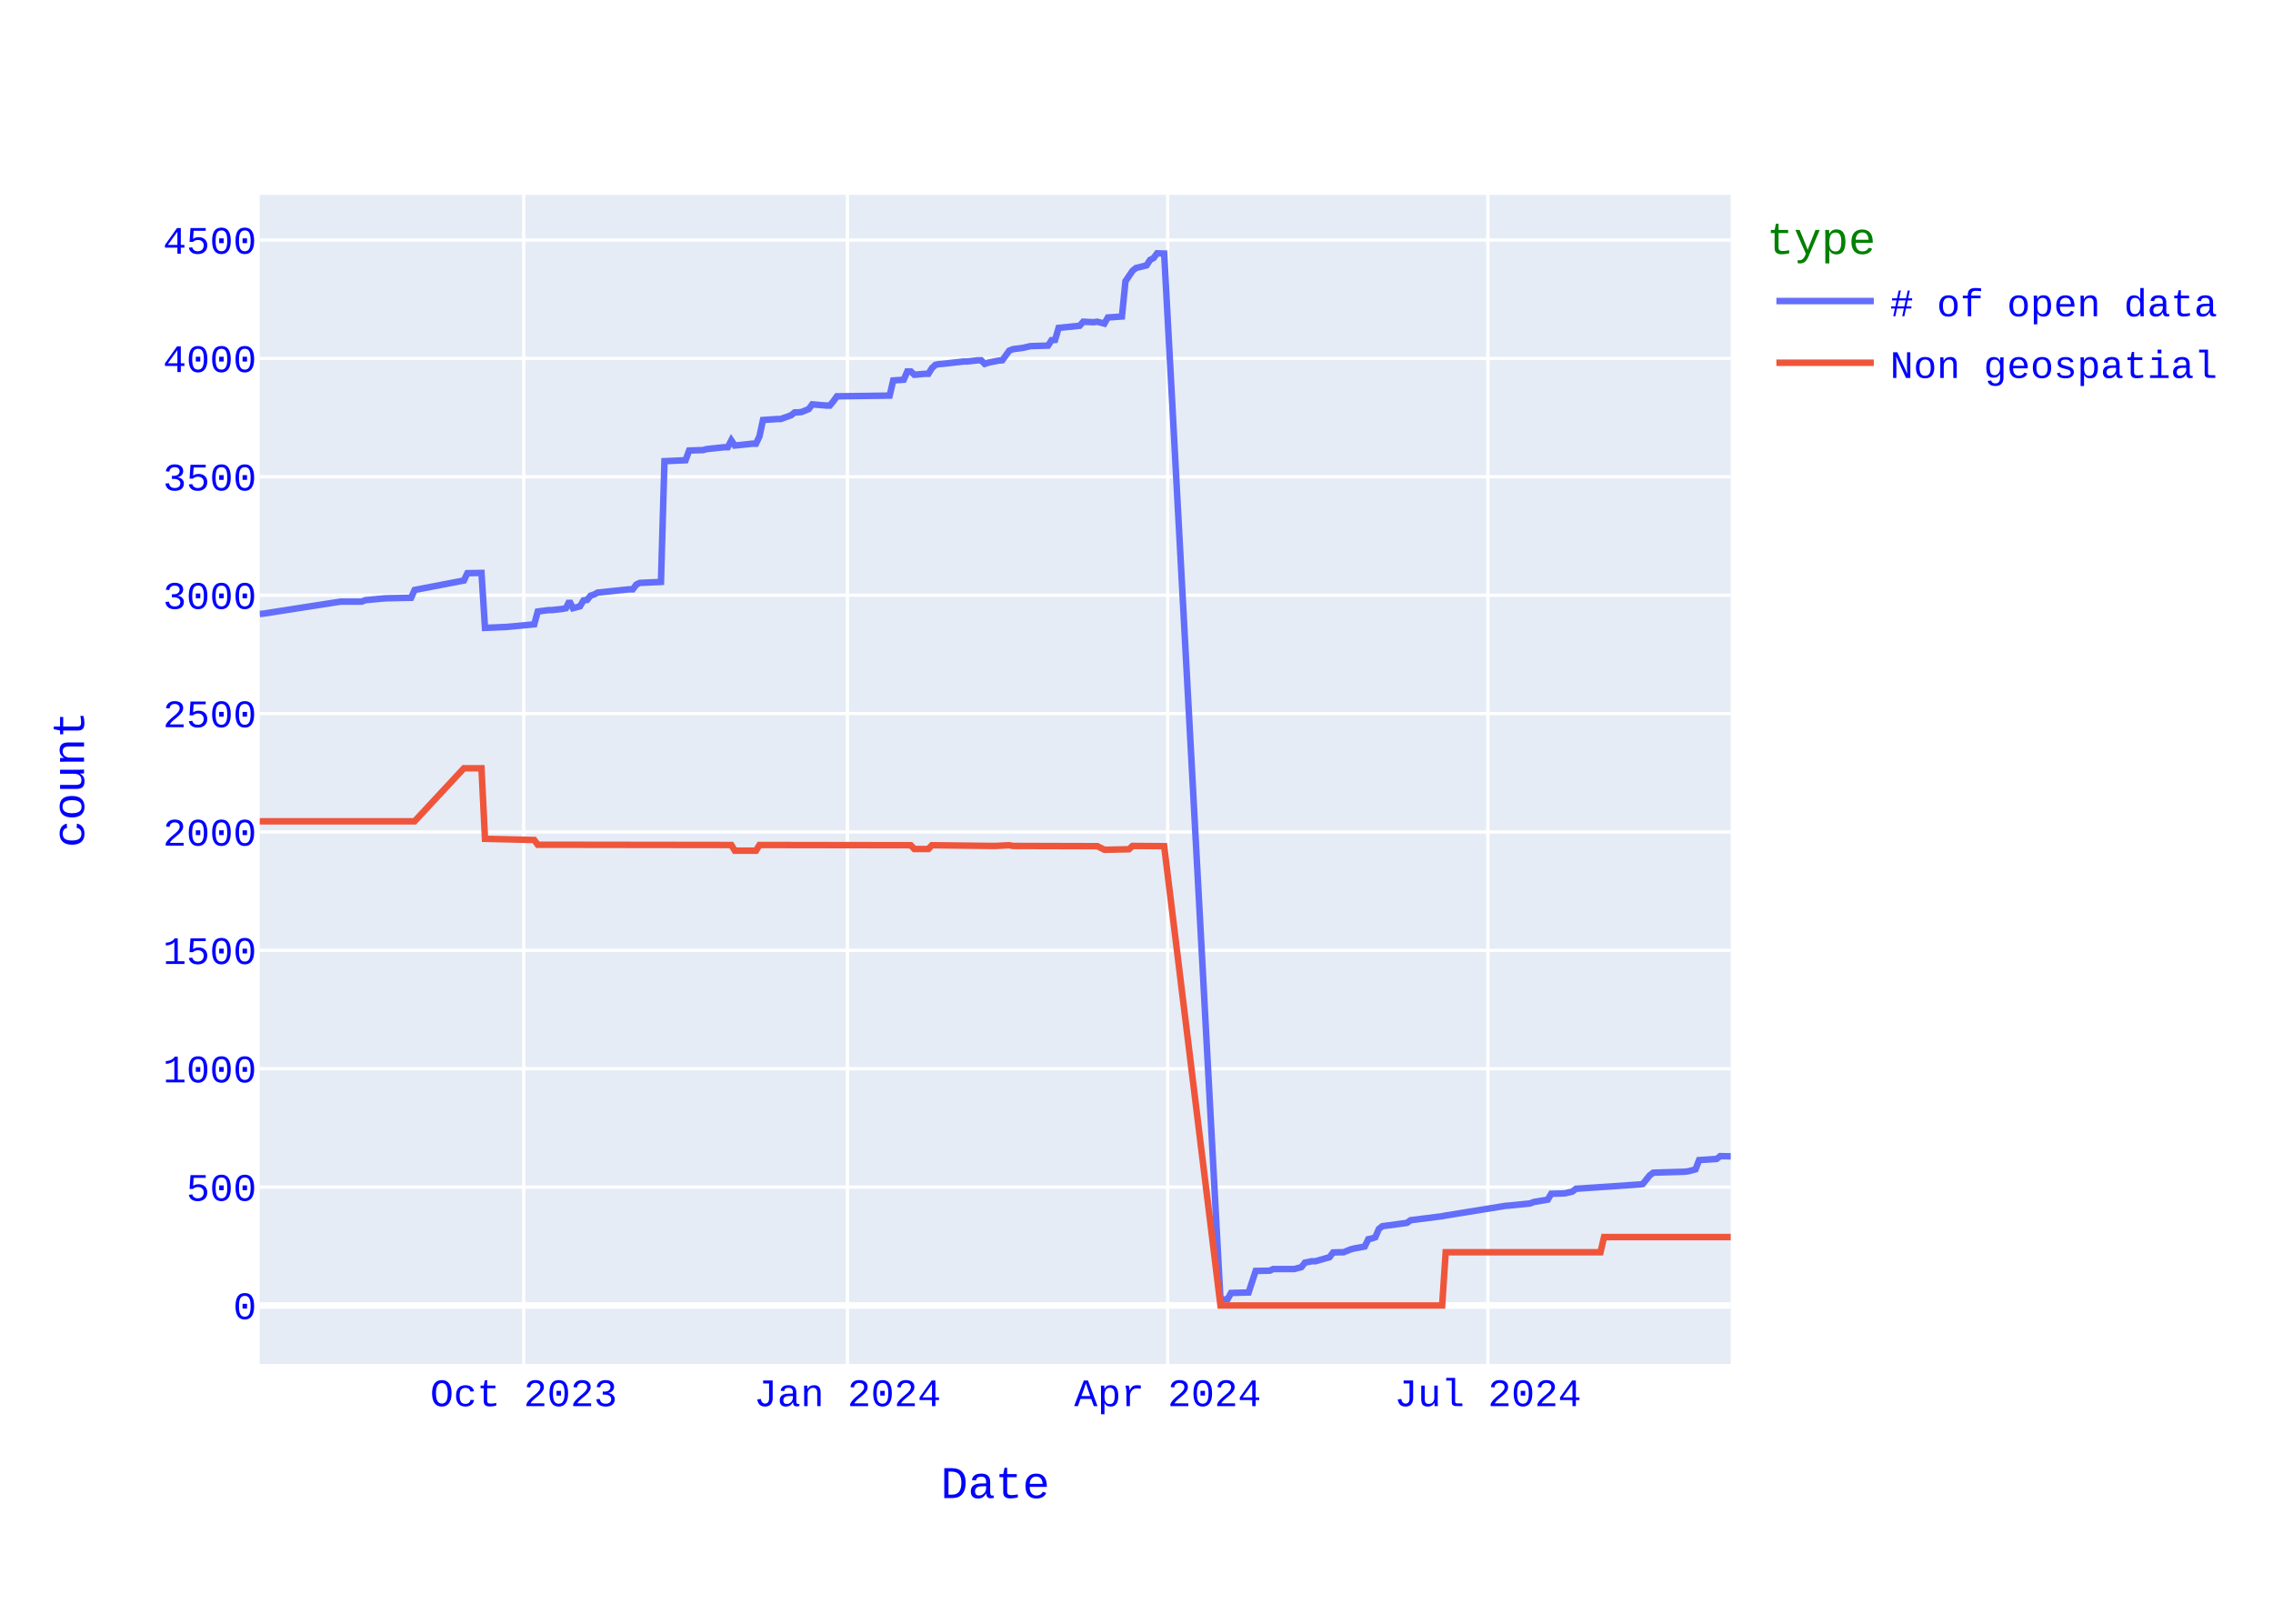
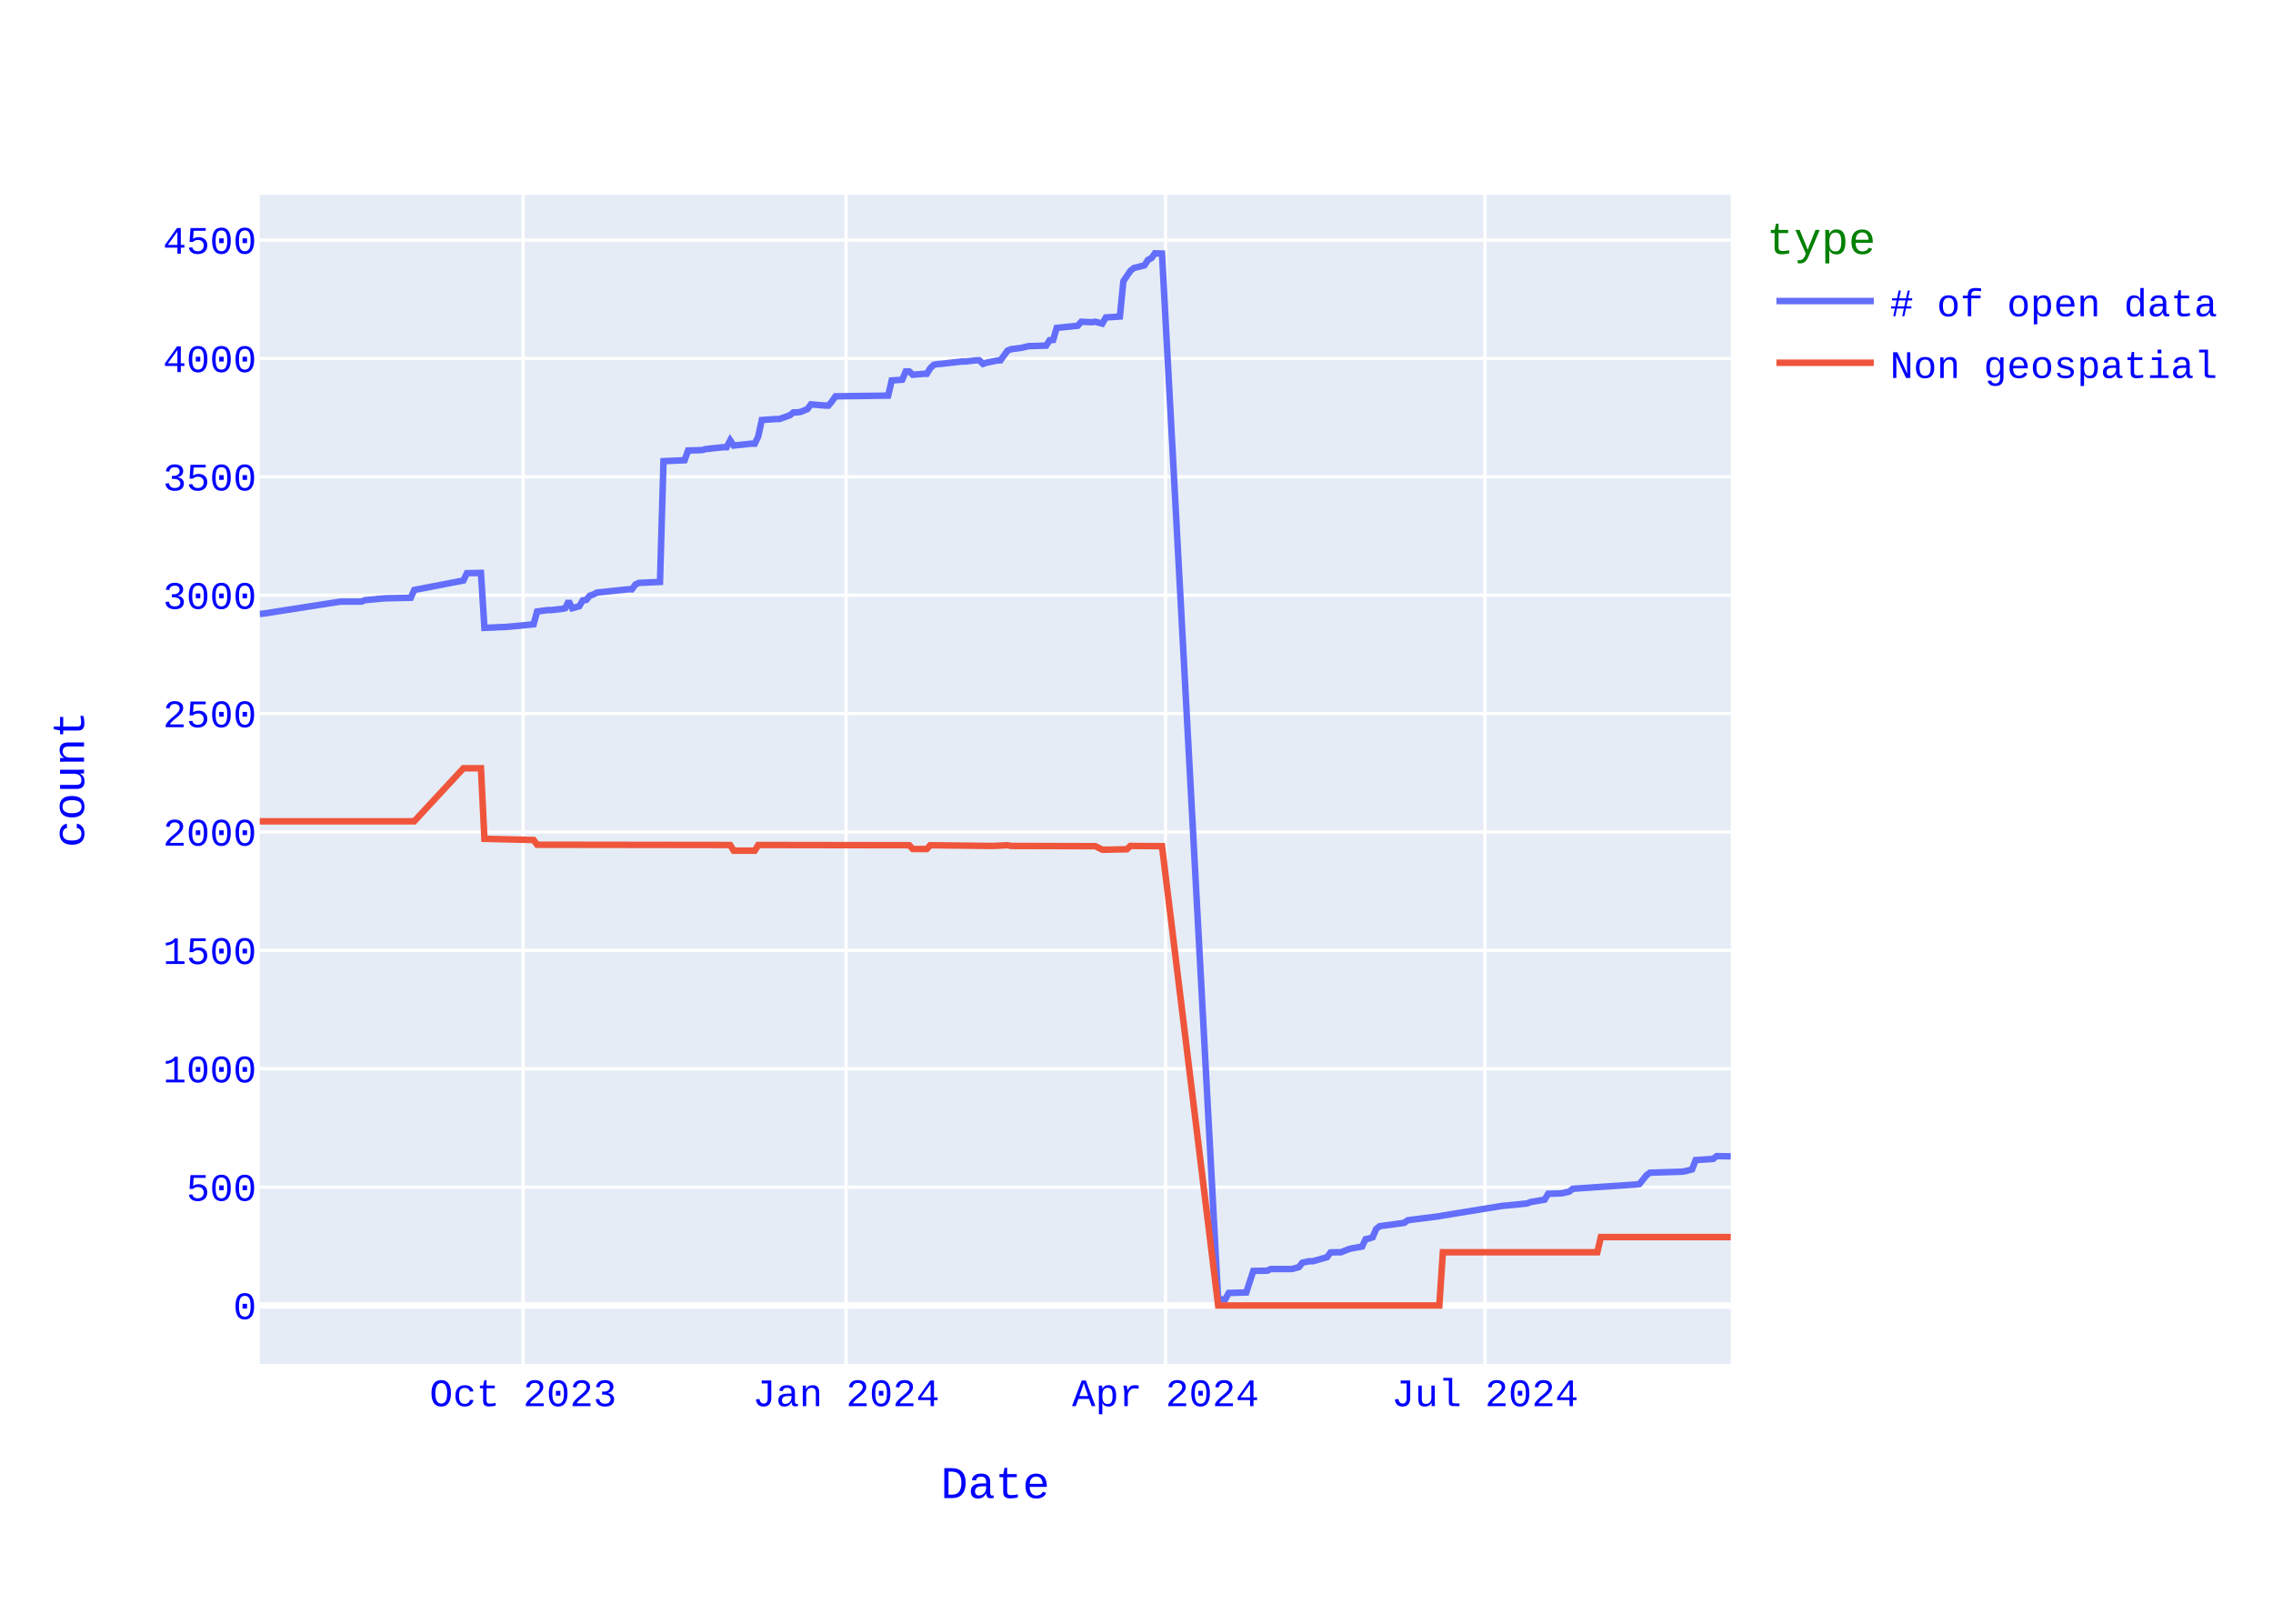
<svg xmlns="http://www.w3.org/2000/svg" class="main-svg" width="700" height="500" style="" viewBox="0 0 700 500">
  <rect x="0" y="0" width="700" height="500" style="fill: rgb(255, 255, 255); fill-opacity: 1;" />
-   <defs id="defs-96d701">
+   <defs id="defs-539700">
    <g class="clips">
-       <clipPath id="clip96d701xyplot" class="plotclip">
+       <clipPath id="clip539700xyplot" class="plotclip">
        <rect width="453" height="360" />
      </clipPath>
-       <clipPath class="axesclip" id="clip96d701x">
+       <clipPath class="axesclip" id="clip539700x">
        <rect x="80" y="0" width="453" height="500" />
      </clipPath>
-       <clipPath class="axesclip" id="clip96d701y">
+       <clipPath class="axesclip" id="clip539700y">
        <rect x="0" y="60" width="700" height="360" />
      </clipPath>
-       <clipPath class="axesclip" id="clip96d701xy">
+       <clipPath class="axesclip" id="clip539700xy">
        <rect x="80" y="60" width="453" height="360" />
      </clipPath>
    </g>
    <g class="gradients" />
    <g class="patterns" />
  </defs>
  <g class="bglayer">
    <rect class="bg" x="80" y="60" width="453" height="360" style="fill: rgb(229, 236, 246); fill-opacity: 1; stroke-width: 0;" />
  </g>
  <g class="layer-below">
    <g class="imagelayer" />
    <g class="shapelayer" />
  </g>
  <g class="cartesianlayer">
    <g class="subplot xy">
      <g class="layer-subplot">
        <g class="shapelayer" />
        <g class="imagelayer" />
      </g>
      <g class="minor-gridlayer">
        <g class="x" />
        <g class="y" />
      </g>
      <g class="gridlayer">
        <g class="x">
-           <path class="xgrid crisp" transform="translate(161.28,0)" d="M0,60v360" style="stroke: rgb(255, 255, 255); stroke-opacity: 1; stroke-width: 1px;" />
-           <path class="xgrid crisp" transform="translate(260.98,0)" d="M0,60v360" style="stroke: rgb(255, 255, 255); stroke-opacity: 1; stroke-width: 1px;" />
-           <path class="xgrid crisp" transform="translate(359.6,0)" d="M0,60v360" style="stroke: rgb(255, 255, 255); stroke-opacity: 1; stroke-width: 1px;" />
-           <path class="xgrid crisp" transform="translate(458.22,0)" d="M0,60v360" style="stroke: rgb(255, 255, 255); stroke-opacity: 1; stroke-width: 1px;" />
+           <path class="xgrid crisp" transform="translate(161.09,0)" d="M0,60v360" style="stroke: rgb(255, 255, 255); stroke-opacity: 1; stroke-width: 1px;" />
+           <path class="xgrid crisp" transform="translate(260.55,0)" d="M0,60v360" style="stroke: rgb(255, 255, 255); stroke-opacity: 1; stroke-width: 1px;" />
+           <path class="xgrid crisp" transform="translate(358.94,0)" d="M0,60v360" style="stroke: rgb(255, 255, 255); stroke-opacity: 1; stroke-width: 1px;" />
+           <path class="xgrid crisp" transform="translate(457.32,0)" d="M0,60v360" style="stroke: rgb(255, 255, 255); stroke-opacity: 1; stroke-width: 1px;" />
        </g>
        <g class="y">
          <path class="ygrid crisp" transform="translate(0,365.55)" d="M80,0h453" style="stroke: rgb(255, 255, 255); stroke-opacity: 1; stroke-width: 1px;" />
          <path class="ygrid crisp" transform="translate(0,329.09)" d="M80,0h453" style="stroke: rgb(255, 255, 255); stroke-opacity: 1; stroke-width: 1px;" />
          <path class="ygrid crisp" transform="translate(0,292.64)" d="M80,0h453" style="stroke: rgb(255, 255, 255); stroke-opacity: 1; stroke-width: 1px;" />
          <path class="ygrid crisp" transform="translate(0,256.19)" d="M80,0h453" style="stroke: rgb(255, 255, 255); stroke-opacity: 1; stroke-width: 1px;" />
          <path class="ygrid crisp" transform="translate(0,219.73)" d="M80,0h453" style="stroke: rgb(255, 255, 255); stroke-opacity: 1; stroke-width: 1px;" />
          <path class="ygrid crisp" transform="translate(0,183.28)" d="M80,0h453" style="stroke: rgb(255, 255, 255); stroke-opacity: 1; stroke-width: 1px;" />
          <path class="ygrid crisp" transform="translate(0,146.82)" d="M80,0h453" style="stroke: rgb(255, 255, 255); stroke-opacity: 1; stroke-width: 1px;" />
          <path class="ygrid crisp" transform="translate(0,110.37)" d="M80,0h453" style="stroke: rgb(255, 255, 255); stroke-opacity: 1; stroke-width: 1px;" />
          <path class="ygrid crisp" transform="translate(0,73.92)" d="M80,0h453" style="stroke: rgb(255, 255, 255); stroke-opacity: 1; stroke-width: 1px;" />
        </g>
      </g>
      <g class="zerolinelayer">
        <path class="yzl zl crisp" transform="translate(0,402)" d="M80,0h453" style="stroke: rgb(255, 255, 255); stroke-opacity: 1; stroke-width: 2px;" />
      </g>
      <path class="xlines-below" />
      <path class="ylines-below" />
      <g class="overlines-below" />
      <g class="xaxislayer-below" />
      <g class="yaxislayer-below" />
      <g class="overaxes-below" />
-       <g class="plot" transform="translate(80,60)" clip-path="url(#clip96d701xyplot)">
+       <g class="plot" transform="translate(80,60)" clip-path="url(#clip539700xyplot)">
        <g class="scatterlayer mlayer">
-           <g class="trace scatter trace35a57c" style="stroke-miterlimit: 2; opacity: 1;">
+           <g class="trace scatter trace86be56" style="stroke-miterlimit: 2; opacity: 1;">
            <g class="fills" />
            <g class="errorbars" />
            <g class="lines">
-               <path class="js-line" d="M453,296.07L449.75,296L448.67,296.87L443.25,297.23L442.16,300.08L440,300.66L438.91,300.81L429.16,301.1L428.07,301.9L425.91,304.6L424.82,304.74L405.32,306.06L404.23,306.93L402.06,307.44L400.98,307.51L397.73,307.59L396.65,309.41L392.31,310.14L391.23,310.58L384.72,311.23L383.64,311.31L365.22,314.3L364.13,314.51L354.38,315.75L353.3,316.56L345.71,317.58L344.63,318.45L343.54,321L342.46,321.37L341.38,321.59L340.29,323.85L337.04,324.43L335.96,324.72L333.79,325.6L332.71,325.6L330.54,325.67L329.45,327.13L325.12,328.37L324.04,328.37L321.87,328.8L320.78,330.19L318.62,330.77L317.53,330.77L312.11,330.77L311.03,331.28L306.7,331.36L304.53,337.99L299.11,338.14L298.03,340.1L295.86,340.18L278.52,18.07L276.35,18L275.27,19.46L274.18,20.04L273.1,21.72L269.85,22.52L268.77,23.4L266.6,26.6L265.51,37.47L261.18,37.76L260.1,39.65L257.93,39.07L256.84,39.22L253.59,39.07L252.51,40.31L246.01,40.97L244.92,44.68L243.84,44.76L242.76,46.43L237.34,46.58L235.17,47.09L231.92,47.53L230.83,47.96L228.67,50.95L227.58,51.03L224.33,51.68L223.25,52.05L222.17,50.95L221.08,50.95L217.83,51.32L216.75,51.32L210.24,52.05L209.16,52.12L208.08,52.34L206.99,53.36L205.91,55.11L204.83,55.11L201.57,55.4L200.49,54.38L199.41,54.38L198.32,56.93L195.07,57.15L193.99,61.82L177.73,62.04L176.65,63.57L175.56,64.88L174.48,64.88L170.15,64.51L169.06,65.97L166.89,66.85L165.81,66.99L164.73,66.99L163.64,67.87L160.39,69.04L159.31,69.04L154.97,69.33L153.89,74.36L152.81,76.62L151.72,76.62L146.3,77.2L145.22,75.6L144.14,77.71L143.05,77.71L137.63,78.29L136.55,78.59L132.22,78.73L131.13,81.72L124.63,82.01L123.55,119.2L117.04,119.49L115.96,120L114.88,121.46L113.79,121.46L104.04,122.48L102.95,123.06L101.87,123.42L100.79,124.74L99.7,124.88L98.62,126.7L96.45,127.29L95.37,125.1L94.28,127.29L93.2,127.51L89.95,127.87L88.87,127.87L85.61,128.31L84.53,132.25L76.94,132.97L75.86,133.05L69.36,133.34L68.28,116.42L63.94,116.5L62.86,118.76L47.68,121.67L46.6,124.08L39.01,124.23L37.93,124.3L32.51,124.81L31.43,125.25L24.93,125.25L1.08,128.96L0,129.04" style="vector-effect: none; fill: none; stroke: rgb(99, 110, 250); stroke-opacity: 1; stroke-width: 2px; opacity: 1;" />
+               <path class="js-line" d="M453,296.07L448.68,296L447.59,296.87L442.19,297.23L441.11,300.08L438.95,300.66L437.86,300.81L428.13,301.1L427.05,301.9L424.89,304.6L423.81,304.74L404.35,306.06L403.27,306.93L401.11,307.44L400.02,307.51L396.78,307.59L395.7,309.41L391.37,310.14L390.29,310.58L383.81,311.23L382.73,311.31L364.35,314.3L363.26,314.51L353.53,315.75L352.45,316.56L344.89,317.58L343.8,318.45L342.72,321L341.64,321.37L340.56,321.59L339.48,323.85L336.24,324.43L335.16,324.72L332.99,325.6L331.91,325.6L329.75,325.67L328.67,327.13L324.34,328.37L323.26,328.37L321.1,328.8L320.02,330.19L317.86,330.77L316.78,330.77L311.37,330.77L310.29,331.28L305.96,331.36L303.8,337.99L298.4,338.14L297.32,340.1L295.15,340.18L277.85,18.07L275.69,18L274.61,19.46L273.53,20.04L272.45,21.72L269.21,22.52L268.12,23.4L265.96,26.6L264.88,37.47L260.56,37.76L259.47,39.65L257.31,39.07L256.23,39.22L252.99,39.07L251.91,40.31L245.42,40.97L244.34,44.68L243.26,44.76L242.18,46.43L236.77,46.58L234.61,47.09L231.37,47.53L230.28,47.96L228.12,50.95L227.04,51.03L223.8,51.68L222.72,52.05L221.63,50.95L220.55,50.95L217.31,51.32L216.23,51.32L209.74,52.05L208.66,52.12L207.58,52.34L206.5,53.36L205.42,55.11L204.34,55.11L201.09,55.4L200.01,54.38L198.93,54.38L197.85,56.93L194.61,57.15L193.53,61.82L177.31,62.04L176.23,63.57L175.15,64.88L174.06,64.88L169.74,64.51L168.66,65.97L166.5,66.85L165.42,66.99L164.33,66.99L163.25,67.87L160.01,69.04L158.93,69.04L154.6,69.33L153.52,74.36L152.44,76.62L151.36,76.62L145.95,77.2L144.87,75.6L143.79,77.71L142.71,77.71L137.31,78.29L136.22,78.59L131.9,78.73L130.82,81.72L124.33,82.01L123.25,119.2L116.76,119.49L115.68,120L114.6,121.46L113.52,121.46L103.79,122.48L102.71,123.06L101.63,123.42L100.55,124.74L99.47,124.88L98.38,126.7L96.22,127.29L95.14,125.1L94.06,127.29L92.98,127.51L89.74,127.87L88.65,127.87L85.41,128.31L84.33,132.25L76.76,132.97L75.68,133.05L69.19,133.34L68.11,116.42L63.79,116.5L62.71,118.76L47.57,121.67L46.49,124.08L38.92,124.23L37.84,124.3L32.43,124.81L31.35,125.25L24.87,125.25L1.08,128.96L0,129.04" style="vector-effect: none; fill: none; stroke: rgb(99, 110, 250); stroke-opacity: 1; stroke-width: 2px; opacity: 1;" />
            </g>
            <g class="points" />
            <g class="text" />
          </g>
-           <g class="trace scatter tracef5243f" style="stroke-miterlimit: 2; opacity: 1;">
+           <g class="trace scatter trace91285f" style="stroke-miterlimit: 2; opacity: 1;">
            <g class="fills" />
            <g class="errorbars" />
            <g class="lines">
-               <path class="js-line" d="M453,320.93L413.99,320.93L412.9,325.6L365.22,325.6L364.13,342L295.86,342L278.52,200.56L268.77,200.49L267.68,201.51L261.18,201.65L260.1,201.65L257.93,200.56L256.84,200.56L231.92,200.49L230.83,200.27L226.5,200.49L225.42,200.49L206.99,200.27L205.91,201.43L201.57,201.43L200.49,200.27L153.89,200.2L152.81,201.95L146.3,201.95L145.22,200.2L85.61,200.12L84.53,198.66L69.36,198.3L68.28,176.57L62.86,176.57L47.68,192.9L0,192.9" style="vector-effect: none; fill: none; stroke: rgb(239, 85, 59); stroke-opacity: 1; stroke-width: 2px; opacity: 1;" />
+               <path class="js-line" d="M453,320.93L413,320.93L411.92,325.6L364.35,325.6L363.26,342L295.15,342L277.85,200.56L268.12,200.49L267.04,201.51L260.56,201.65L259.47,201.65L257.31,200.56L256.23,200.56L231.37,200.49L230.28,200.27L225.96,200.49L224.88,200.49L206.5,200.27L205.42,201.43L201.09,201.43L200.01,200.27L153.52,200.2L152.44,201.95L145.95,201.95L144.87,200.2L85.41,200.12L84.33,198.66L69.19,198.3L68.11,176.57L62.71,176.57L47.57,192.9L0,192.9" style="vector-effect: none; fill: none; stroke: rgb(239, 85, 59); stroke-opacity: 1; stroke-width: 2px; opacity: 1;" />
            </g>
            <g class="points" />
            <g class="text" />
          </g>
        </g>
      </g>
      <g class="overplot" />
      <path class="xlines-above crisp" d="M0,0" style="fill: none;" />
      <path class="ylines-above crisp" d="M0,0" style="fill: none;" />
      <g class="overlines-above" />
      <g class="xaxislayer-above">
        <g class="xtick">
-           <text text-anchor="middle" x="0" y="433" transform="translate(161.28,0)" style="font-family: 'Courier New'; font-size: 12px; fill: rgb(0, 0, 255); fill-opacity: 1; white-space: pre; opacity: 1;">Oct 2023</text>
-         </g>
-         <g class="xtick">
-           <text text-anchor="middle" x="0" y="433" style="font-family: 'Courier New'; font-size: 12px; fill: rgb(0, 0, 255); fill-opacity: 1; white-space: pre; opacity: 1;" transform="translate(260.98,0)">Jan 2024</text>
-         </g>
-         <g class="xtick">
-           <text text-anchor="middle" x="0" y="433" style="font-family: 'Courier New'; font-size: 12px; fill: rgb(0, 0, 255); fill-opacity: 1; white-space: pre; opacity: 1;" transform="translate(359.6,0)">Apr 2024</text>
-         </g>
-         <g class="xtick">
-           <text text-anchor="middle" x="0" y="433" style="font-family: 'Courier New'; font-size: 12px; fill: rgb(0, 0, 255); fill-opacity: 1; white-space: pre; opacity: 1;" transform="translate(458.22,0)">Jul 2024</text>
+           <text text-anchor="middle" x="0" y="433" transform="translate(161.09,0)" style="font-family: 'Courier New'; font-size: 12px; fill: rgb(0, 0, 255); fill-opacity: 1; white-space: pre; opacity: 1;">Oct 2023</text>
+         </g>
+         <g class="xtick">
+           <text text-anchor="middle" x="0" y="433" style="font-family: 'Courier New'; font-size: 12px; fill: rgb(0, 0, 255); fill-opacity: 1; white-space: pre; opacity: 1;" transform="translate(260.55,0)">Jan 2024</text>
+         </g>
+         <g class="xtick">
+           <text text-anchor="middle" x="0" y="433" style="font-family: 'Courier New'; font-size: 12px; fill: rgb(0, 0, 255); fill-opacity: 1; white-space: pre; opacity: 1;" transform="translate(358.94,0)">Apr 2024</text>
+         </g>
+         <g class="xtick">
+           <text text-anchor="middle" x="0" y="433" style="font-family: 'Courier New'; font-size: 12px; fill: rgb(0, 0, 255); fill-opacity: 1; white-space: pre; opacity: 1;" transform="translate(457.32,0)">Jul 2024</text>
        </g>
      </g>
      <g class="yaxislayer-above">
        <g class="ytick">
          <text text-anchor="end" x="79" y="4.2" transform="translate(0,402)" style="font-family: 'Courier New'; font-size: 12px; fill: rgb(0, 0, 255); fill-opacity: 1; white-space: pre; opacity: 1;">0</text>
        </g>
        <g class="ytick">
          <text text-anchor="end" x="79" y="4.2" style="font-family: 'Courier New'; font-size: 12px; fill: rgb(0, 0, 255); fill-opacity: 1; white-space: pre; opacity: 1;" transform="translate(0,365.55)">500</text>
        </g>
        <g class="ytick">
          <text text-anchor="end" x="79" y="4.2" style="font-family: 'Courier New'; font-size: 12px; fill: rgb(0, 0, 255); fill-opacity: 1; white-space: pre; opacity: 1;" transform="translate(0,329.09)">1000</text>
        </g>
        <g class="ytick">
          <text text-anchor="end" x="79" y="4.2" style="font-family: 'Courier New'; font-size: 12px; fill: rgb(0, 0, 255); fill-opacity: 1; white-space: pre; opacity: 1;" transform="translate(0,292.64)">1500</text>
        </g>
        <g class="ytick">
          <text text-anchor="end" x="79" y="4.2" style="font-family: 'Courier New'; font-size: 12px; fill: rgb(0, 0, 255); fill-opacity: 1; white-space: pre; opacity: 1;" transform="translate(0,256.19)">2000</text>
        </g>
        <g class="ytick">
          <text text-anchor="end" x="79" y="4.2" style="font-family: 'Courier New'; font-size: 12px; fill: rgb(0, 0, 255); fill-opacity: 1; white-space: pre; opacity: 1;" transform="translate(0,219.73)">2500</text>
        </g>
        <g class="ytick">
          <text text-anchor="end" x="79" y="4.2" style="font-family: 'Courier New'; font-size: 12px; fill: rgb(0, 0, 255); fill-opacity: 1; white-space: pre; opacity: 1;" transform="translate(0,183.28)">3000</text>
        </g>
        <g class="ytick">
          <text text-anchor="end" x="79" y="4.2" style="font-family: 'Courier New'; font-size: 12px; fill: rgb(0, 0, 255); fill-opacity: 1; white-space: pre; opacity: 1;" transform="translate(0,146.82)">3500</text>
        </g>
        <g class="ytick">
          <text text-anchor="end" x="79" y="4.2" style="font-family: 'Courier New'; font-size: 12px; fill: rgb(0, 0, 255); fill-opacity: 1; white-space: pre; opacity: 1;" transform="translate(0,110.37)">4000</text>
        </g>
        <g class="ytick">
          <text text-anchor="end" x="79" y="4.2" style="font-family: 'Courier New'; font-size: 12px; fill: rgb(0, 0, 255); fill-opacity: 1; white-space: pre; opacity: 1;" transform="translate(0,73.92)">4500</text>
        </g>
      </g>
      <g class="overaxes-above" />
    </g>
  </g>
  <g class="polarlayer" />
  <g class="smithlayer" />
  <g class="ternarylayer" />
  <g class="geolayer" />
  <g class="funnelarealayer" />
  <g class="pielayer" />
  <g class="iciclelayer" />
  <g class="treemaplayer" />
  <g class="sunburstlayer" />
  <g class="glimages" />
-   <defs id="topdefs-96d701">
+   <defs id="topdefs-539700">
    <g class="clips" />
-     <clipPath id="legend96d701">
+     <clipPath id="legend539700">
      <rect width="146" height="67" x="0" y="0" />
    </clipPath>
  </defs>
  <g class="layer-above">
    <g class="imagelayer" />
    <g class="shapelayer" />
  </g>
  <g class="infolayer">
    <g class="legend" pointer-events="all" transform="translate(542.06,60)">
      <rect class="bg" shape-rendering="crispEdges" style="stroke: rgb(68, 68, 68); stroke-opacity: 1; fill: rgb(255, 255, 255); fill-opacity: 1; stroke-width: 0px;" width="146" height="67" x="0" y="0" />
-       <g class="scrollbox" transform="" clip-path="url(#legend96d701)">
+       <g class="scrollbox" transform="" clip-path="url(#legend539700)">
        <text class="legendtitletext" text-anchor="start" x="2" y="18.2" style="font-family: 'Courier New'; font-size: 14px; fill: rgb(0, 128, 0); fill-opacity: 1; white-space: pre;">type</text>
        <g class="groups" transform="">
          <g class="traces" transform="translate(0,32.7)" style="opacity: 1;">
            <text class="legendtext" text-anchor="start" x="40" y="4.68" style="font-family: 'Courier New'; font-size: 12px; fill: rgb(0, 0, 255); fill-opacity: 1; white-space: pre;"># of open data</text>
            <g class="layers" style="opacity: 1;">
              <g class="legendfill" />
              <g class="legendlines">
                <path class="js-line" d="M5,0h30" style="fill: none; stroke: rgb(99, 110, 250); stroke-opacity: 1; stroke-width: 2px;" />
              </g>
              <g class="legendsymbols">
                <g class="legendpoints" />
              </g>
            </g>
            <rect class="legendtoggle" x="0" y="-9.5" width="140.828" height="19" style="fill: rgb(0, 0, 0); fill-opacity: 0;" />
          </g>
        </g>
        <g class="groups" transform="">
          <g class="traces" transform="translate(0,51.7)" style="opacity: 1;">
            <text class="legendtext" text-anchor="start" x="40" y="4.68" style="font-family: 'Courier New'; font-size: 12px; fill: rgb(0, 0, 255); fill-opacity: 1; white-space: pre;">Non geospatial</text>
            <g class="layers" style="opacity: 1;">
              <g class="legendfill" />
              <g class="legendlines">
                <path class="js-line" d="M5,0h30" style="fill: none; stroke: rgb(239, 85, 59); stroke-opacity: 1; stroke-width: 2px;" />
              </g>
              <g class="legendsymbols">
                <g class="legendpoints" />
              </g>
            </g>
            <rect class="legendtoggle" x="0" y="-9.5" width="140.828" height="19" style="fill: rgb(0, 0, 0); fill-opacity: 0;" />
          </g>
        </g>
      </g>
      <rect class="scrollbar" rx="20" ry="3" width="0" height="0" style="fill: rgb(128, 139, 164); fill-opacity: 1;" x="0" y="0" />
    </g>
    <g class="g-gtitle" />
    <g class="g-xtitle">
      <text class="xtitle" x="306.5" y="461.3" text-anchor="middle" style="font-family: 'Courier New'; font-size: 14px; fill: rgb(0, 0, 255); opacity: 1; font-weight: normal; white-space: pre;">Date</text>
    </g>
    <g class="g-ytitle">
      <text class="ytitle" transform="rotate(-90,25.8875,240)" x="25.888" y="240" text-anchor="middle" style="font-family: 'Courier New'; font-size: 14px; fill: rgb(0, 0, 255); opacity: 1; font-weight: normal; white-space: pre;">count</text>
    </g>
  </g>
</svg>
